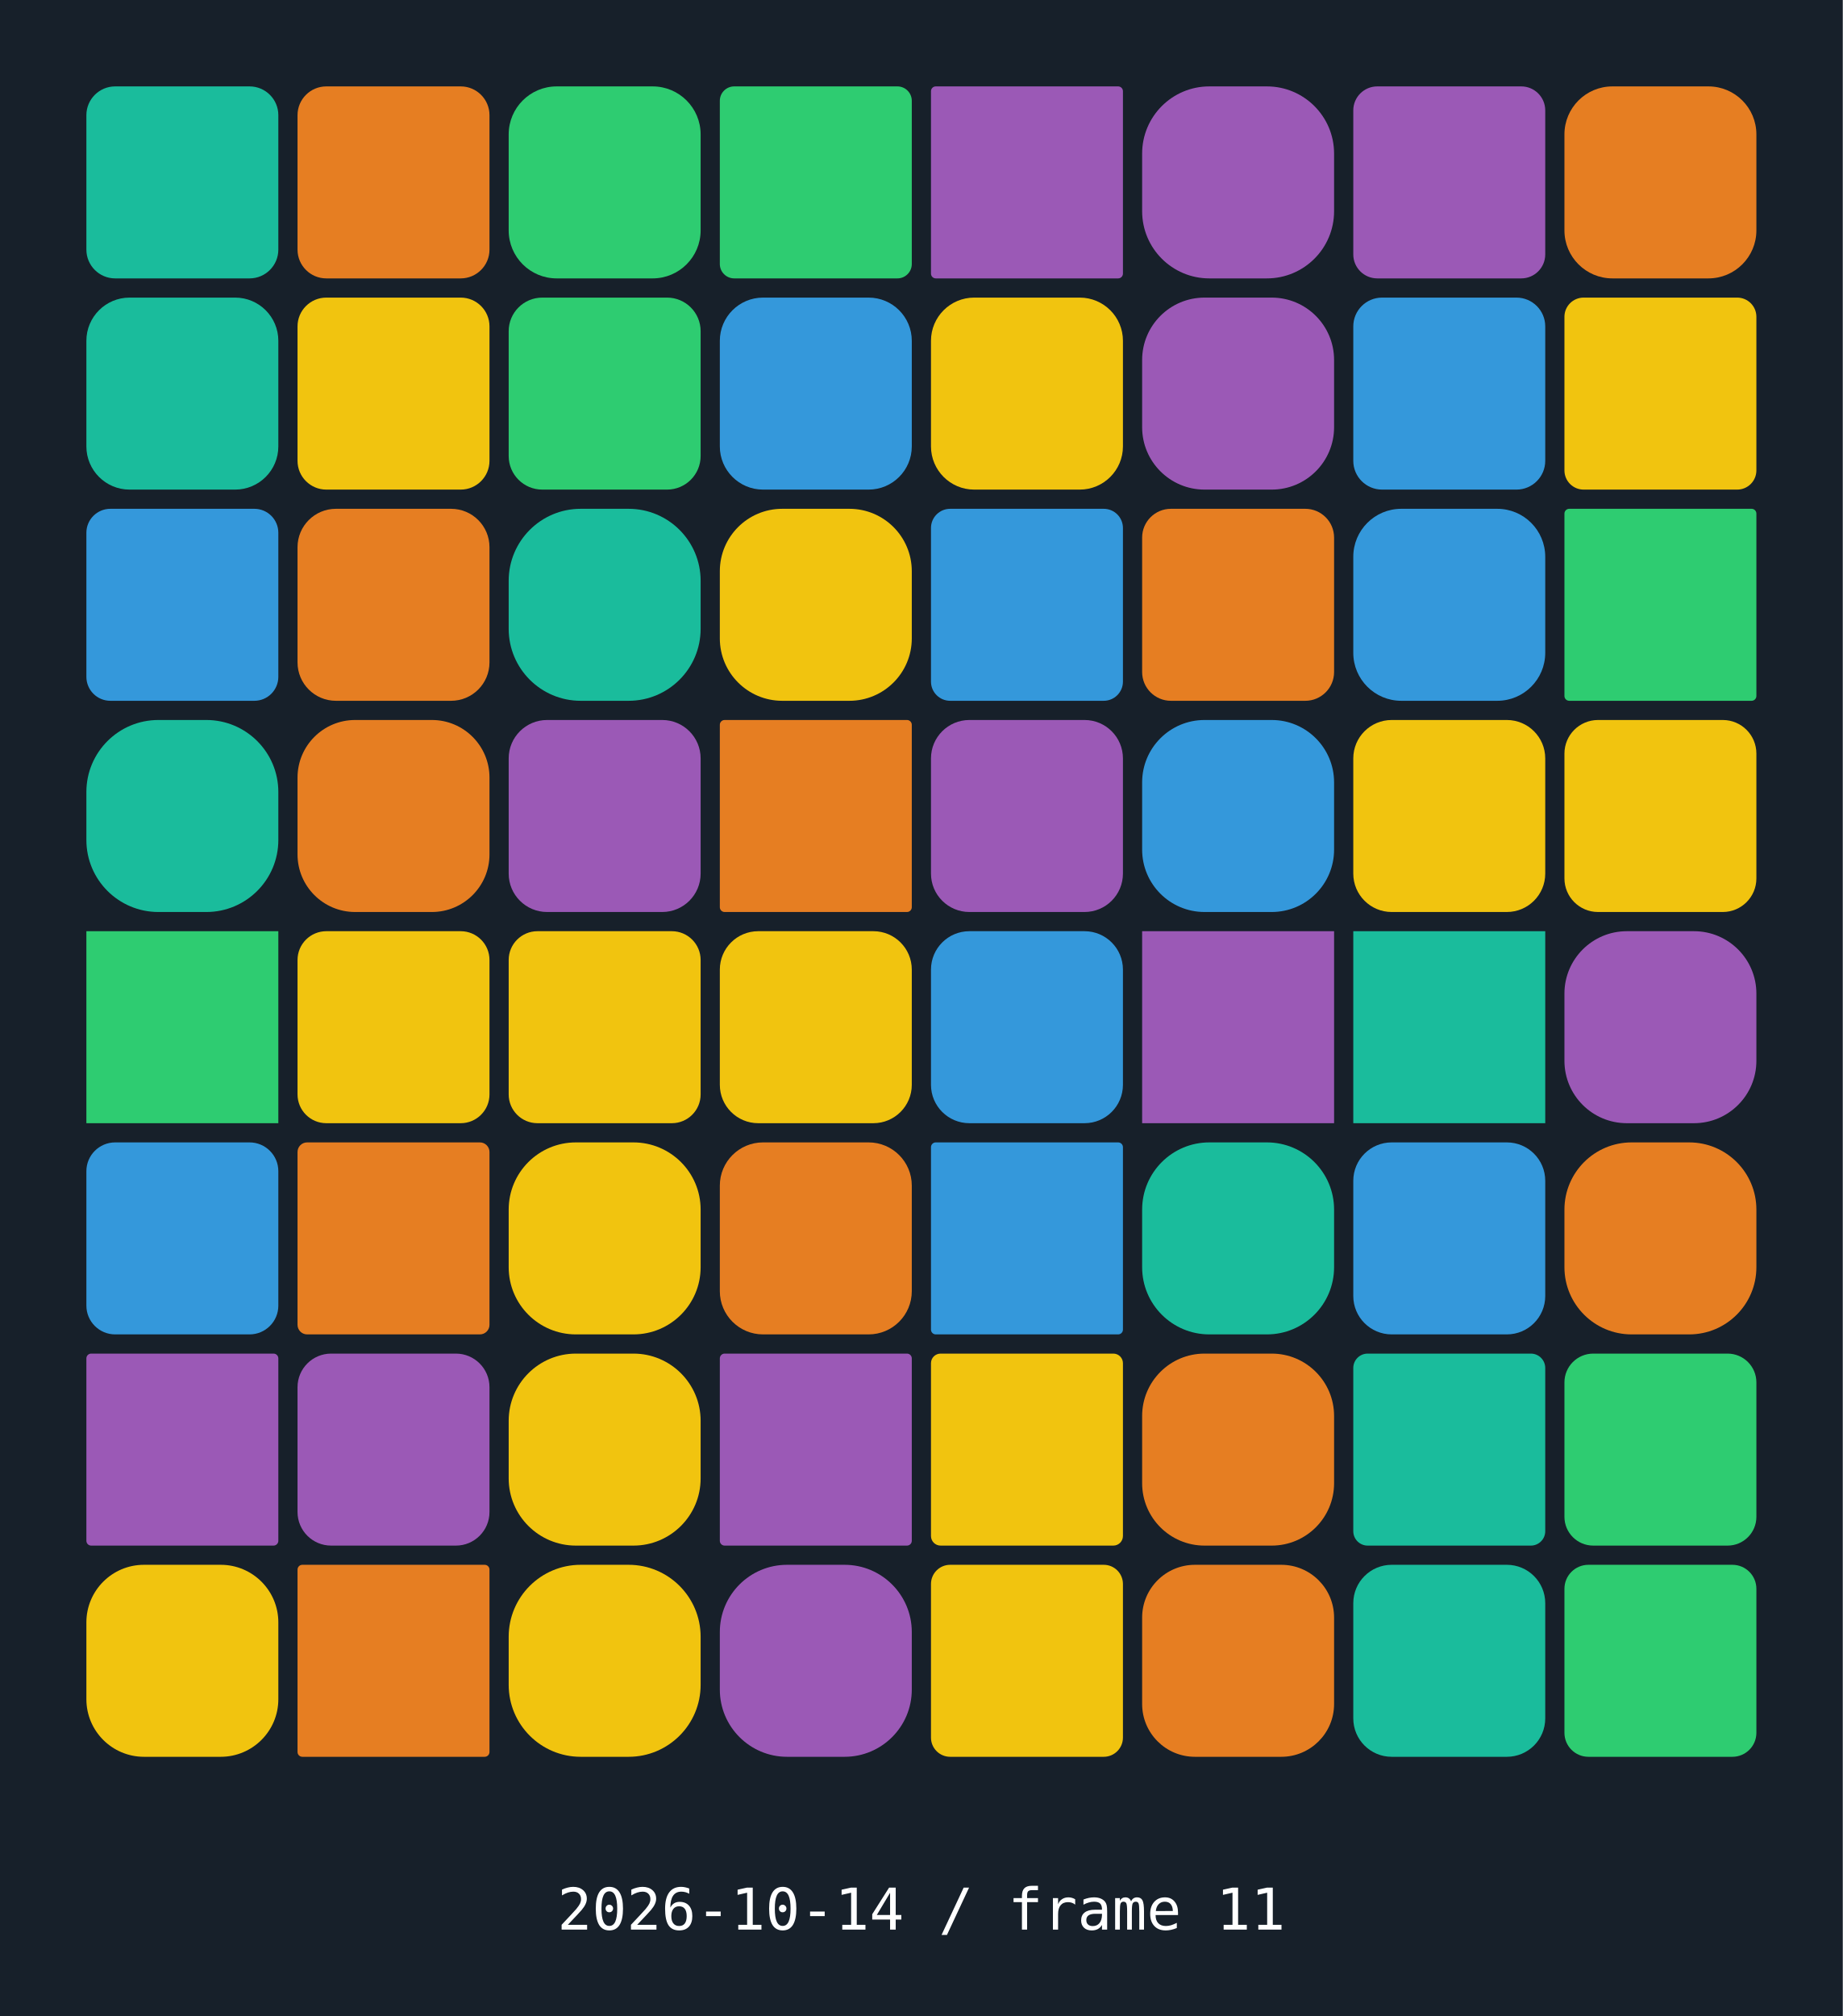
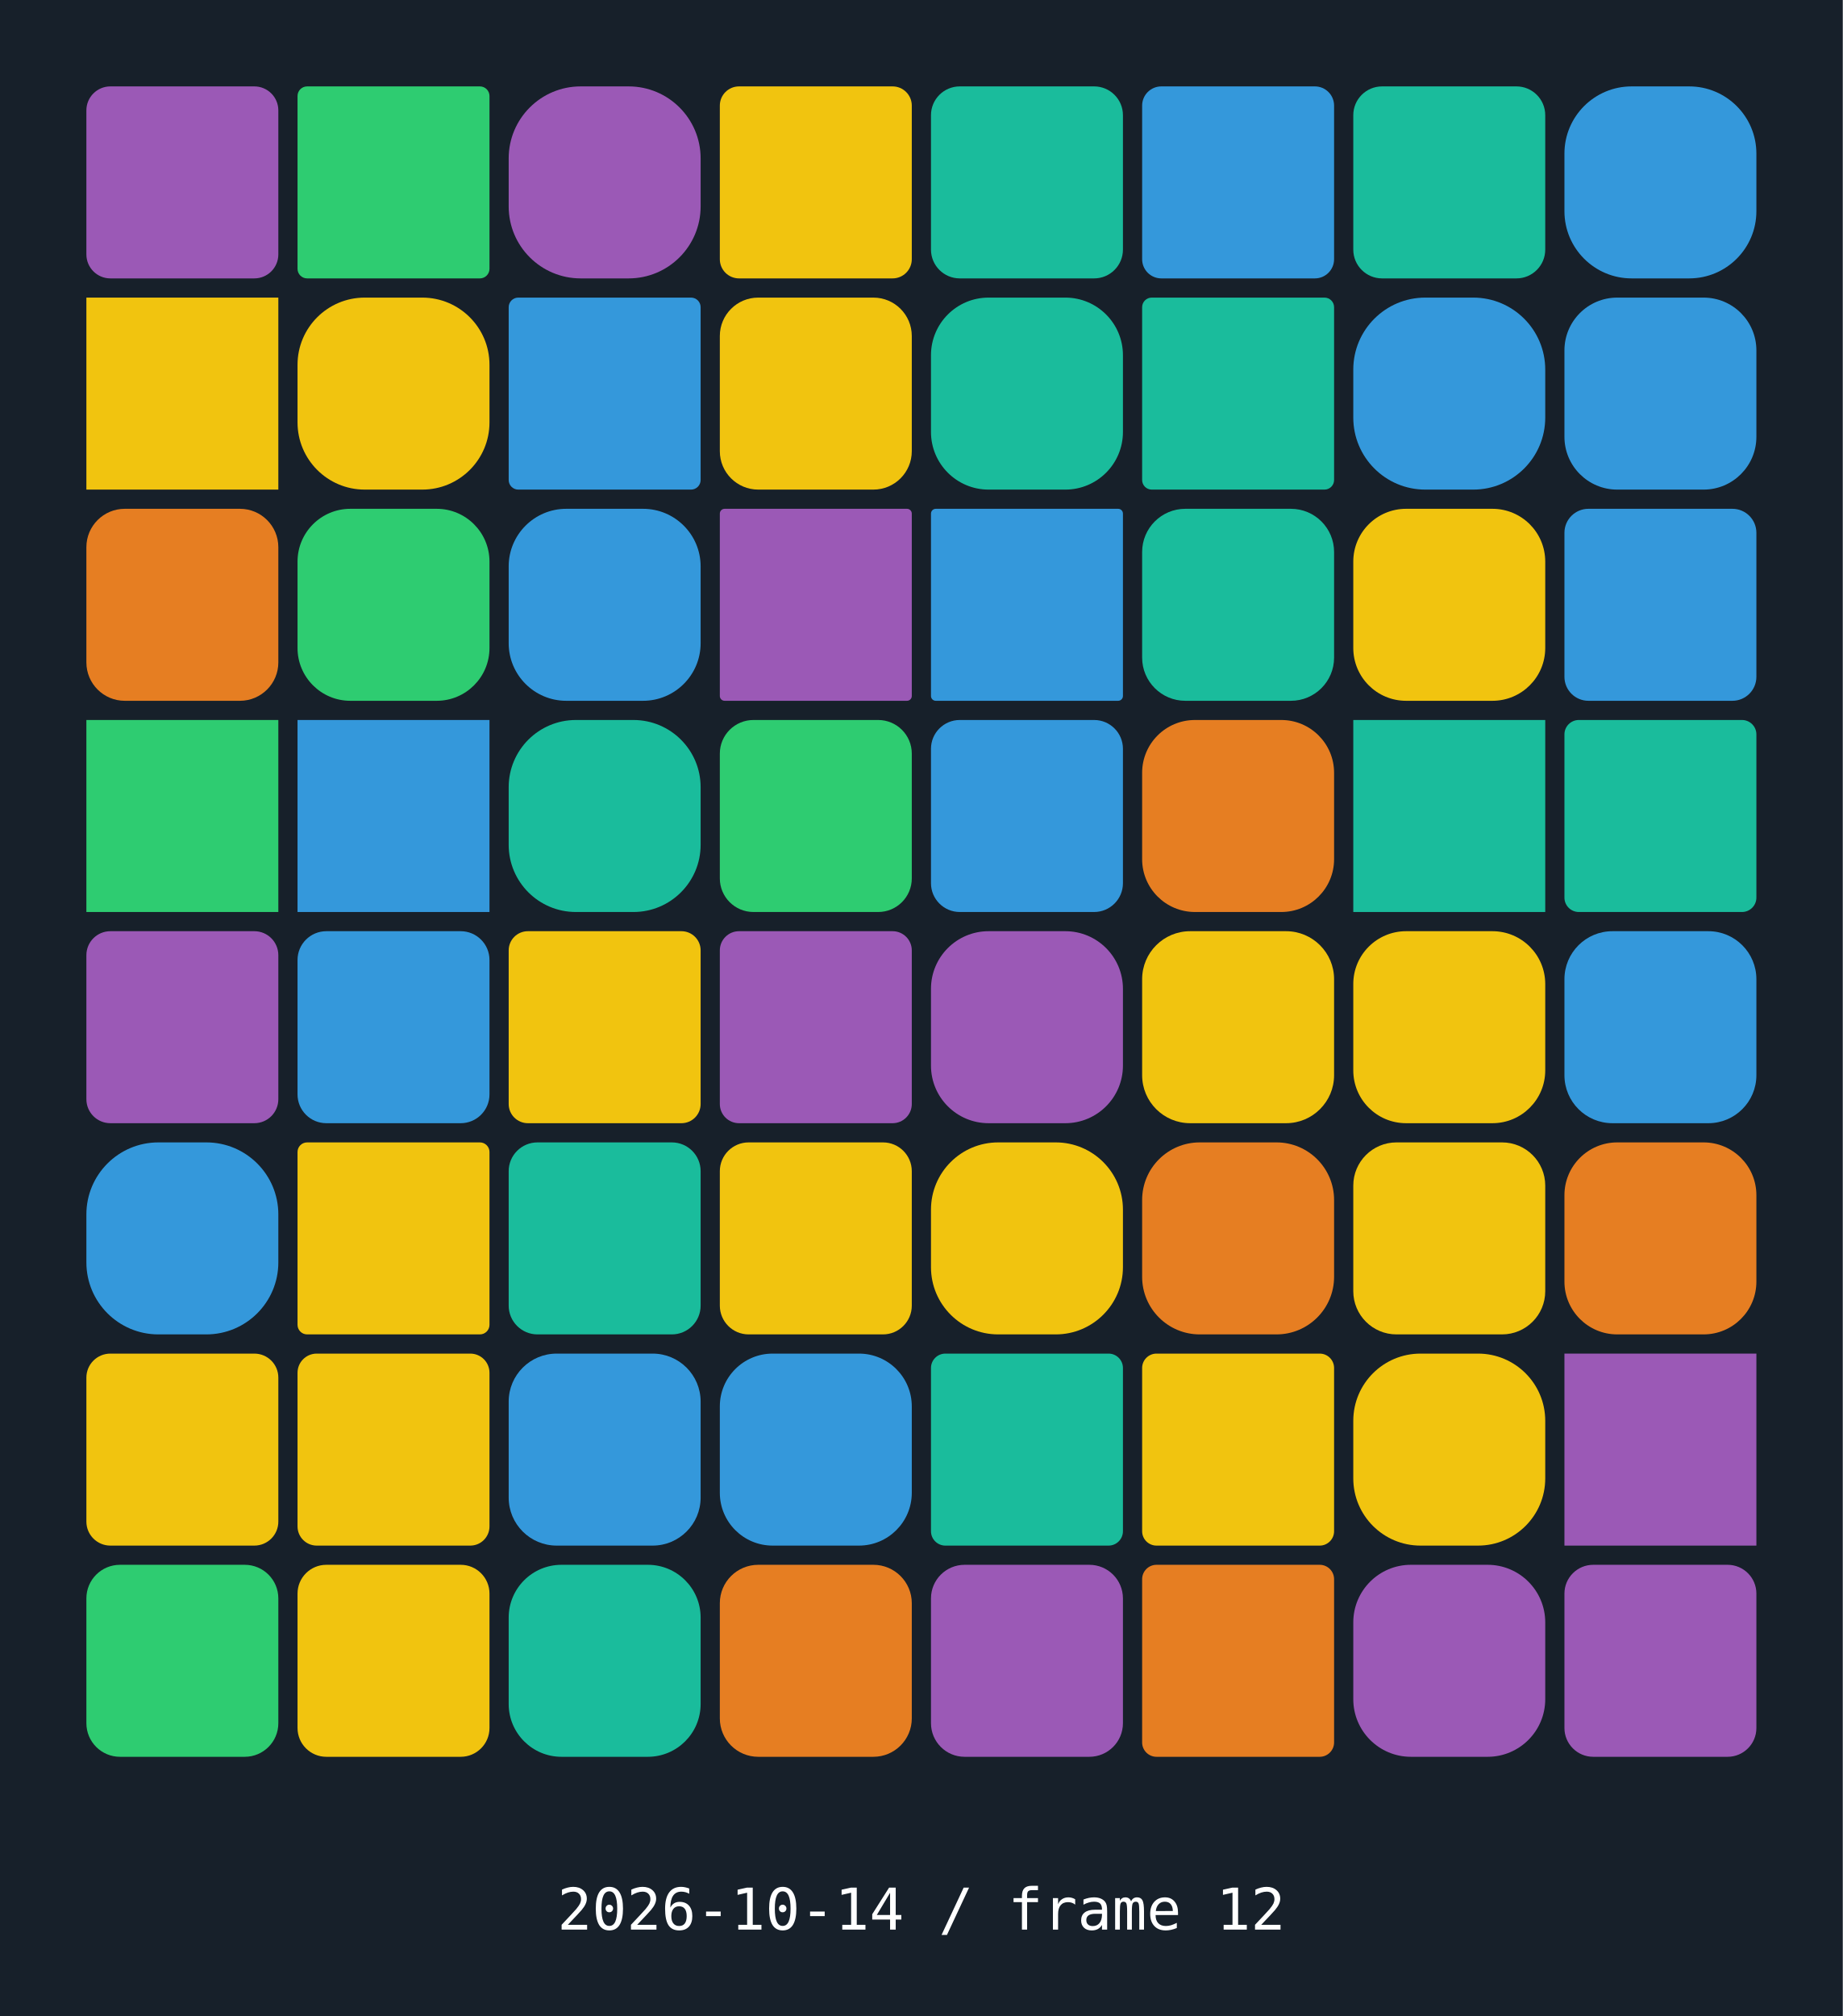
<svg xmlns="http://www.w3.org/2000/svg" width="384" height="420" viewBox="0 0 384 420">
  <rect width="384" height="420" fill="#17202a" />
-   <rect x="18" y="18" width="40" height="40" rx="6" fill="#1abc9c" />
-   <rect x="62" y="18" width="40" height="40" rx="6" fill="#e67e22" />
-   <rect x="106" y="18" width="40" height="40" rx="10" fill="#2ecc71" />
-   <rect x="150" y="18" width="40" height="40" rx="3" fill="#2ecc71" />
-   <rect x="194" y="18" width="40" height="40" rx="1" fill="#9b59b6" />
-   <rect x="238" y="18" width="40" height="40" rx="14" fill="#9b59b6" />
-   <rect x="282" y="18" width="40" height="40" rx="5" fill="#9b59b6" />
-   <rect x="326" y="18" width="40" height="40" rx="10" fill="#e67e22" />
-   <rect x="18" y="62" width="40" height="40" rx="9" fill="#1abc9c" />
-   <rect x="62" y="62" width="40" height="40" rx="6" fill="#f1c40f" />
-   <rect x="106" y="62" width="40" height="40" rx="7" fill="#2ecc71" />
-   <rect x="150" y="62" width="40" height="40" rx="9" fill="#3498db" />
-   <rect x="194" y="62" width="40" height="40" rx="9" fill="#f1c40f" />
-   <rect x="238" y="62" width="40" height="40" rx="13" fill="#9b59b6" />
-   <rect x="282" y="62" width="40" height="40" rx="6" fill="#3498db" />
-   <rect x="326" y="62" width="40" height="40" rx="4" fill="#f1c40f" />
-   <rect x="18" y="106" width="40" height="40" rx="5" fill="#3498db" />
-   <rect x="62" y="106" width="40" height="40" rx="8" fill="#e67e22" />
-   <rect x="106" y="106" width="40" height="40" rx="15" fill="#1abc9c" />
-   <rect x="150" y="106" width="40" height="40" rx="13" fill="#f1c40f" />
-   <rect x="194" y="106" width="40" height="40" rx="4" fill="#3498db" />
-   <rect x="238" y="106" width="40" height="40" rx="6" fill="#e67e22" />
-   <rect x="282" y="106" width="40" height="40" rx="10" fill="#3498db" />
-   <rect x="326" y="106" width="40" height="40" rx="1" fill="#2ecc71" />
-   <rect x="18" y="150" width="40" height="40" rx="15" fill="#1abc9c" />
-   <rect x="62" y="150" width="40" height="40" rx="12" fill="#e67e22" />
-   <rect x="106" y="150" width="40" height="40" rx="8" fill="#9b59b6" />
-   <rect x="150" y="150" width="40" height="40" rx="1" fill="#e67e22" />
-   <rect x="194" y="150" width="40" height="40" rx="8" fill="#9b59b6" />
-   <rect x="238" y="150" width="40" height="40" rx="13" fill="#3498db" />
-   <rect x="282" y="150" width="40" height="40" rx="8" fill="#f1c40f" />
-   <rect x="326" y="150" width="40" height="40" rx="7" fill="#f1c40f" />
-   <rect x="18" y="194" width="40" height="40" rx="0" fill="#2ecc71" />
-   <rect x="62" y="194" width="40" height="40" rx="6" fill="#f1c40f" />
-   <rect x="106" y="194" width="40" height="40" rx="6" fill="#f1c40f" />
-   <rect x="150" y="194" width="40" height="40" rx="8" fill="#f1c40f" />
-   <rect x="194" y="194" width="40" height="40" rx="8" fill="#3498db" />
-   <rect x="238" y="194" width="40" height="40" rx="0" fill="#9b59b6" />
-   <rect x="282" y="194" width="40" height="40" rx="0" fill="#1abc9c" />
-   <rect x="326" y="194" width="40" height="40" rx="13" fill="#9b59b6" />
-   <rect x="18" y="238" width="40" height="40" rx="6" fill="#3498db" />
-   <rect x="62" y="238" width="40" height="40" rx="2" fill="#e67e22" />
-   <rect x="106" y="238" width="40" height="40" rx="14" fill="#f1c40f" />
-   <rect x="150" y="238" width="40" height="40" rx="9" fill="#e67e22" />
-   <rect x="194" y="238" width="40" height="40" rx="1" fill="#3498db" />
-   <rect x="238" y="238" width="40" height="40" rx="14" fill="#1abc9c" />
-   <rect x="282" y="238" width="40" height="40" rx="8" fill="#3498db" />
-   <rect x="326" y="238" width="40" height="40" rx="14" fill="#e67e22" />
-   <rect x="18" y="282" width="40" height="40" rx="1" fill="#9b59b6" />
-   <rect x="62" y="282" width="40" height="40" rx="7" fill="#9b59b6" />
-   <rect x="106" y="282" width="40" height="40" rx="14" fill="#f1c40f" />
-   <rect x="150" y="282" width="40" height="40" rx="1" fill="#9b59b6" />
-   <rect x="194" y="282" width="40" height="40" rx="2" fill="#f1c40f" />
-   <rect x="238" y="282" width="40" height="40" rx="13" fill="#e67e22" />
-   <rect x="282" y="282" width="40" height="40" rx="3" fill="#1abc9c" />
-   <rect x="326" y="282" width="40" height="40" rx="6" fill="#2ecc71" />
-   <rect x="18" y="326" width="40" height="40" rx="12" fill="#f1c40f" />
-   <rect x="62" y="326" width="40" height="40" rx="1" fill="#e67e22" />
-   <rect x="106" y="326" width="40" height="40" rx="15" fill="#f1c40f" />
-   <rect x="150" y="326" width="40" height="40" rx="14" fill="#9b59b6" />
-   <rect x="194" y="326" width="40" height="40" rx="4" fill="#f1c40f" />
-   <rect x="238" y="326" width="40" height="40" rx="11" fill="#e67e22" />
-   <rect x="282" y="326" width="40" height="40" rx="8" fill="#1abc9c" />
-   <rect x="326" y="326" width="40" height="40" rx="5" fill="#2ecc71" />
-   <text x="192" y="402" text-anchor="middle" fill="#ffffff" font-family="monospace">2026-10-14 / frame 11</text>
+   <rect x="18" y="18" width="40" height="40" rx="5" fill="#9b59b6" />
+   <rect x="62" y="18" width="40" height="40" rx="2" fill="#2ecc71" />
+   <rect x="106" y="18" width="40" height="40" rx="15" fill="#9b59b6" />
+   <rect x="150" y="18" width="40" height="40" rx="4" fill="#f1c40f" />
+   <rect x="194" y="18" width="40" height="40" rx="6" fill="#1abc9c" />
+   <rect x="238" y="18" width="40" height="40" rx="4" fill="#3498db" />
+   <rect x="282" y="18" width="40" height="40" rx="6" fill="#1abc9c" />
+   <rect x="326" y="18" width="40" height="40" rx="14" fill="#3498db" />
+   <rect x="18" y="62" width="40" height="40" rx="0" fill="#f1c40f" />
+   <rect x="62" y="62" width="40" height="40" rx="14" fill="#f1c40f" />
+   <rect x="106" y="62" width="40" height="40" rx="2" fill="#3498db" />
+   <rect x="150" y="62" width="40" height="40" rx="8" fill="#f1c40f" />
+   <rect x="194" y="62" width="40" height="40" rx="12" fill="#1abc9c" />
+   <rect x="238" y="62" width="40" height="40" rx="2" fill="#1abc9c" />
+   <rect x="282" y="62" width="40" height="40" rx="15" fill="#3498db" />
+   <rect x="326" y="62" width="40" height="40" rx="11" fill="#3498db" />
+   <rect x="18" y="106" width="40" height="40" rx="8" fill="#e67e22" />
+   <rect x="62" y="106" width="40" height="40" rx="11" fill="#2ecc71" />
+   <rect x="106" y="106" width="40" height="40" rx="12" fill="#3498db" />
+   <rect x="150" y="106" width="40" height="40" rx="1" fill="#9b59b6" />
+   <rect x="194" y="106" width="40" height="40" rx="1" fill="#3498db" />
+   <rect x="238" y="106" width="40" height="40" rx="9" fill="#1abc9c" />
+   <rect x="282" y="106" width="40" height="40" rx="11" fill="#f1c40f" />
+   <rect x="326" y="106" width="40" height="40" rx="5" fill="#3498db" />
+   <rect x="18" y="150" width="40" height="40" rx="0" fill="#2ecc71" />
+   <rect x="62" y="150" width="40" height="40" rx="0" fill="#3498db" />
+   <rect x="106" y="150" width="40" height="40" rx="14" fill="#1abc9c" />
+   <rect x="150" y="150" width="40" height="40" rx="7" fill="#2ecc71" />
+   <rect x="194" y="150" width="40" height="40" rx="6" fill="#3498db" />
+   <rect x="238" y="150" width="40" height="40" rx="11" fill="#e67e22" />
+   <rect x="282" y="150" width="40" height="40" rx="0" fill="#1abc9c" />
+   <rect x="326" y="150" width="40" height="40" rx="3" fill="#1abc9c" />
+   <rect x="18" y="194" width="40" height="40" rx="5" fill="#9b59b6" />
+   <rect x="62" y="194" width="40" height="40" rx="6" fill="#3498db" />
+   <rect x="106" y="194" width="40" height="40" rx="4" fill="#f1c40f" />
+   <rect x="150" y="194" width="40" height="40" rx="4" fill="#9b59b6" />
+   <rect x="194" y="194" width="40" height="40" rx="12" fill="#9b59b6" />
+   <rect x="238" y="194" width="40" height="40" rx="10" fill="#f1c40f" />
+   <rect x="282" y="194" width="40" height="40" rx="11" fill="#f1c40f" />
+   <rect x="326" y="194" width="40" height="40" rx="10" fill="#3498db" />
+   <rect x="18" y="238" width="40" height="40" rx="15" fill="#3498db" />
+   <rect x="62" y="238" width="40" height="40" rx="2" fill="#f1c40f" />
+   <rect x="106" y="238" width="40" height="40" rx="6" fill="#1abc9c" />
+   <rect x="150" y="238" width="40" height="40" rx="6" fill="#f1c40f" />
+   <rect x="194" y="238" width="40" height="40" rx="14" fill="#f1c40f" />
+   <rect x="238" y="238" width="40" height="40" rx="12" fill="#e67e22" />
+   <rect x="282" y="238" width="40" height="40" rx="9" fill="#f1c40f" />
+   <rect x="326" y="238" width="40" height="40" rx="11" fill="#e67e22" />
+   <rect x="18" y="282" width="40" height="40" rx="5" fill="#f1c40f" />
+   <rect x="62" y="282" width="40" height="40" rx="4" fill="#f1c40f" />
+   <rect x="106" y="282" width="40" height="40" rx="10" fill="#3498db" />
+   <rect x="150" y="282" width="40" height="40" rx="11" fill="#3498db" />
+   <rect x="194" y="282" width="40" height="40" rx="3" fill="#1abc9c" />
+   <rect x="238" y="282" width="40" height="40" rx="3" fill="#f1c40f" />
+   <rect x="282" y="282" width="40" height="40" rx="14" fill="#f1c40f" />
+   <rect x="326" y="282" width="40" height="40" rx="0" fill="#9b59b6" />
+   <rect x="18" y="326" width="40" height="40" rx="7" fill="#2ecc71" />
+   <rect x="62" y="326" width="40" height="40" rx="6" fill="#f1c40f" />
+   <rect x="106" y="326" width="40" height="40" rx="11" fill="#1abc9c" />
+   <rect x="150" y="326" width="40" height="40" rx="8" fill="#e67e22" />
+   <rect x="194" y="326" width="40" height="40" rx="7" fill="#9b59b6" />
+   <rect x="238" y="326" width="40" height="40" rx="3" fill="#e67e22" />
+   <rect x="282" y="326" width="40" height="40" rx="12" fill="#9b59b6" />
+   <rect x="326" y="326" width="40" height="40" rx="6" fill="#9b59b6" />
+   <text x="192" y="402" text-anchor="middle" fill="#ffffff" font-family="monospace">2026-10-14 / frame 12</text>
</svg>
